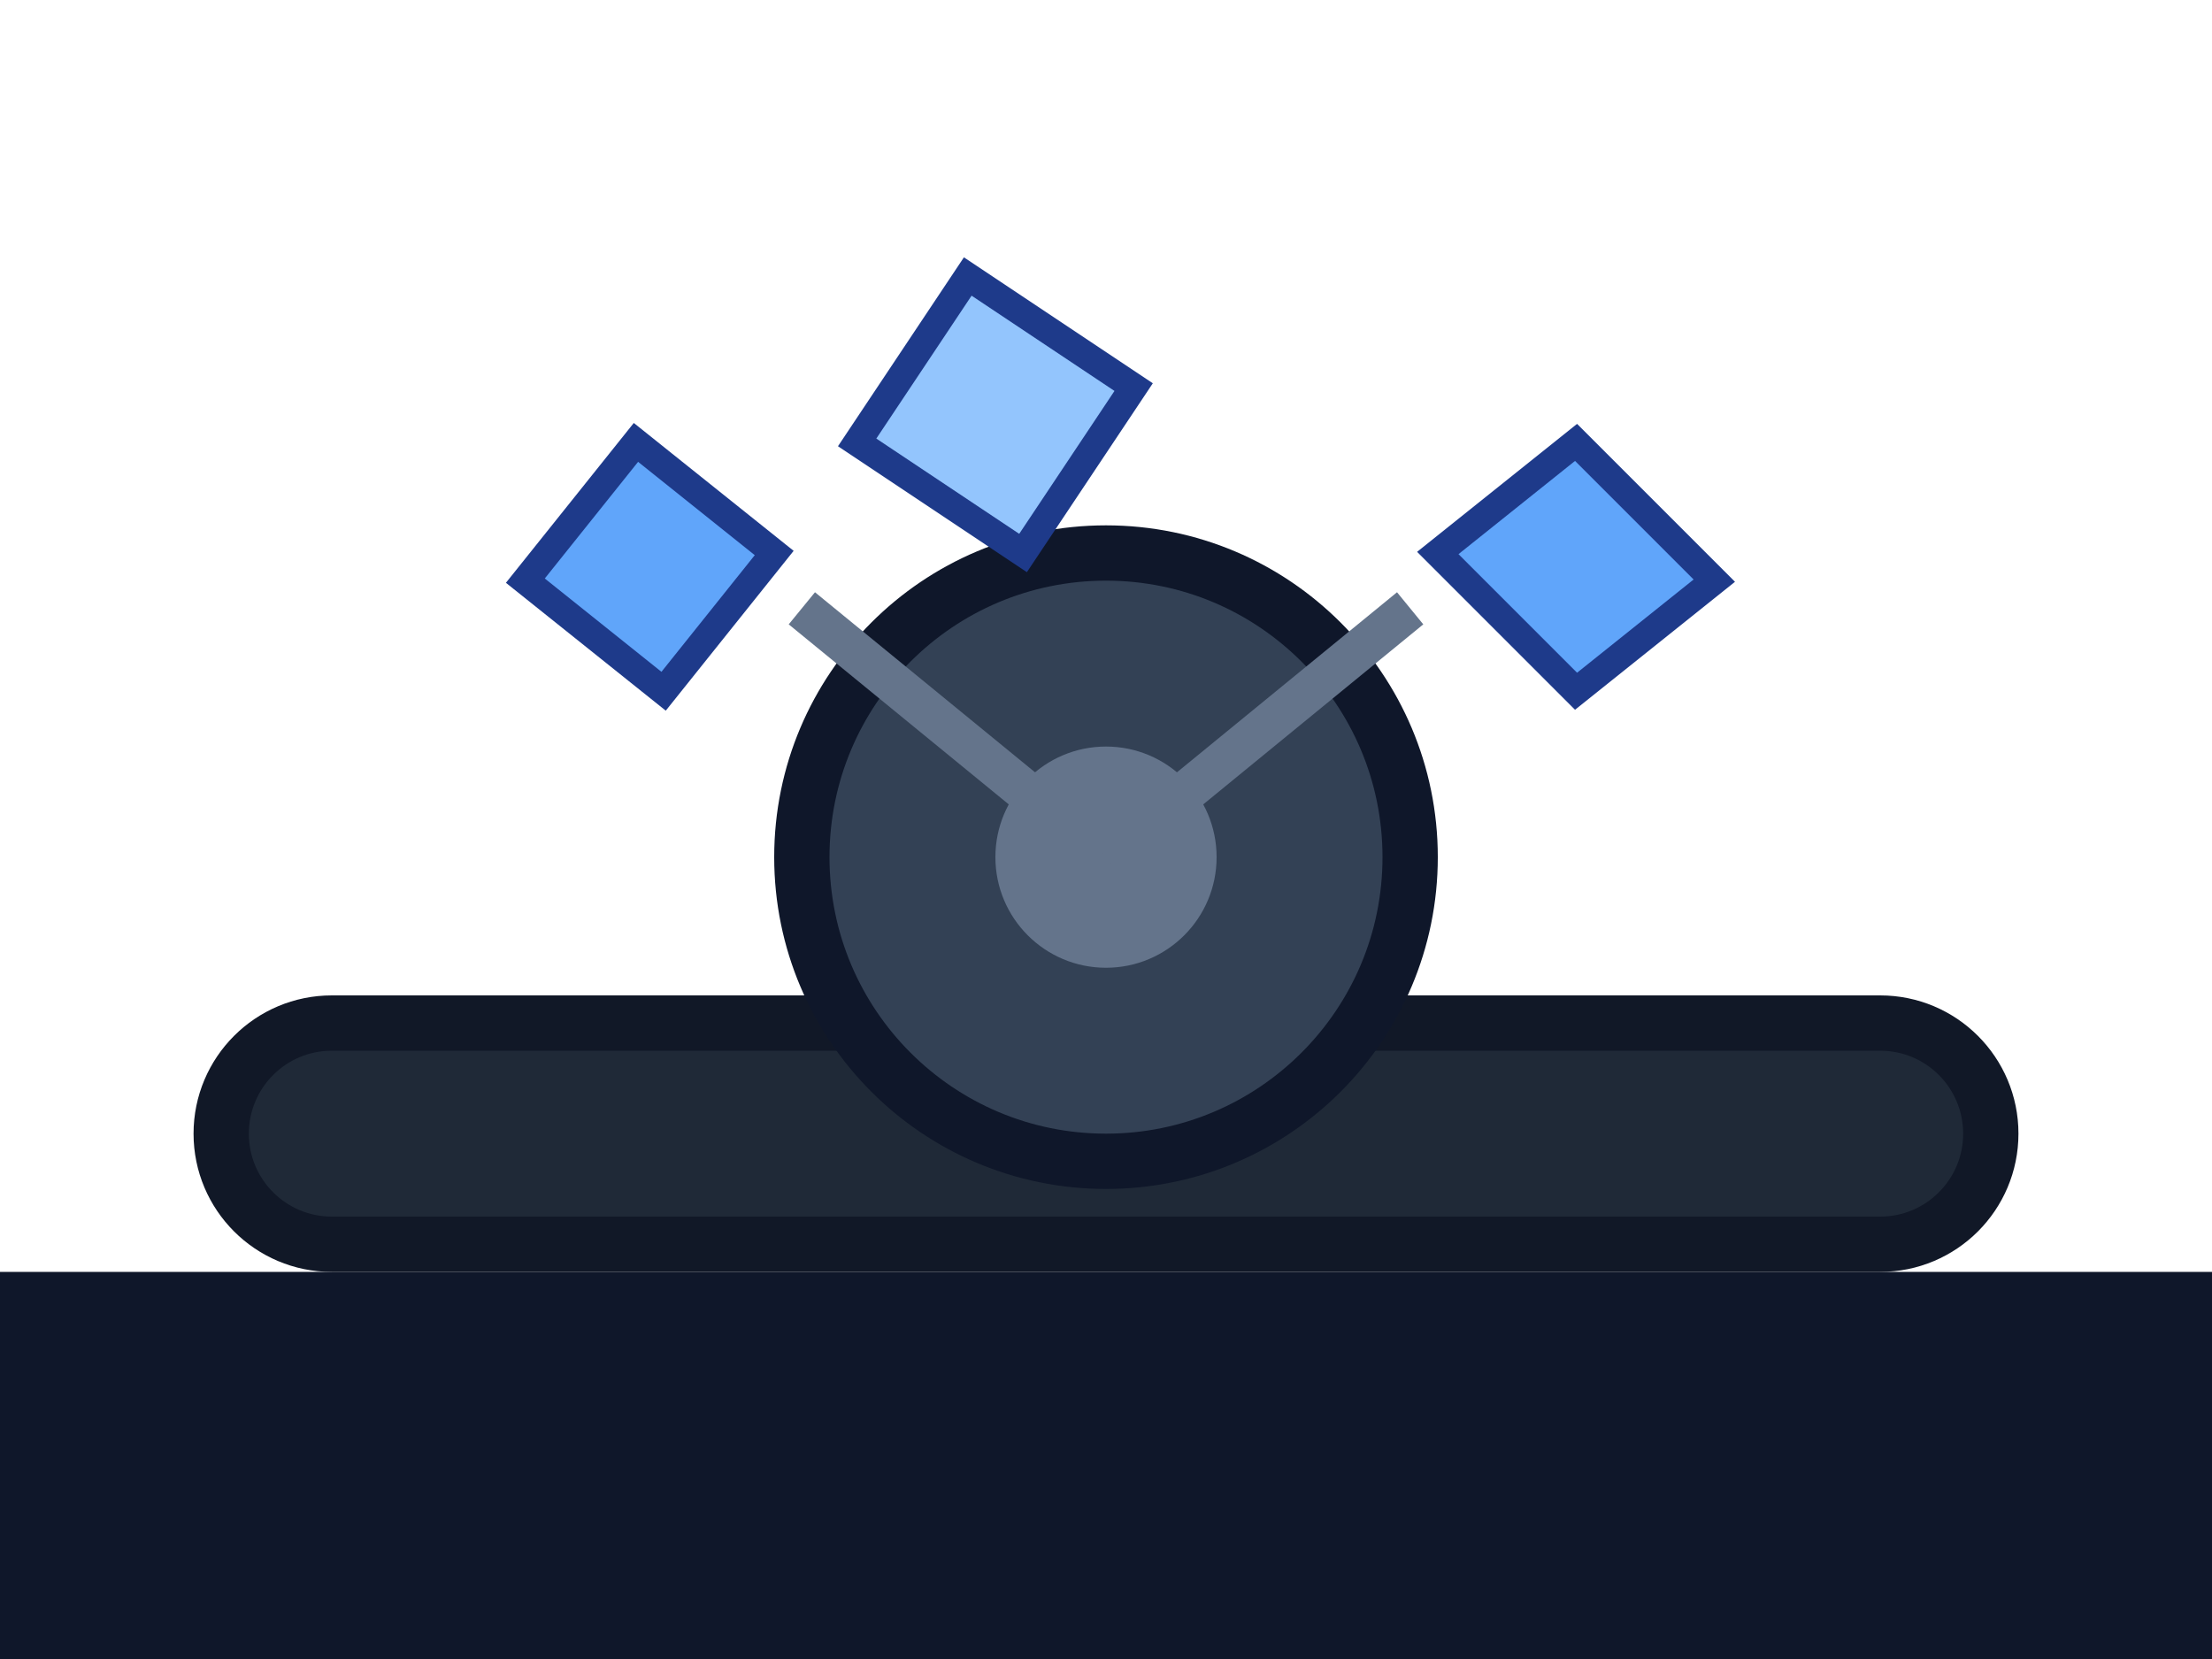
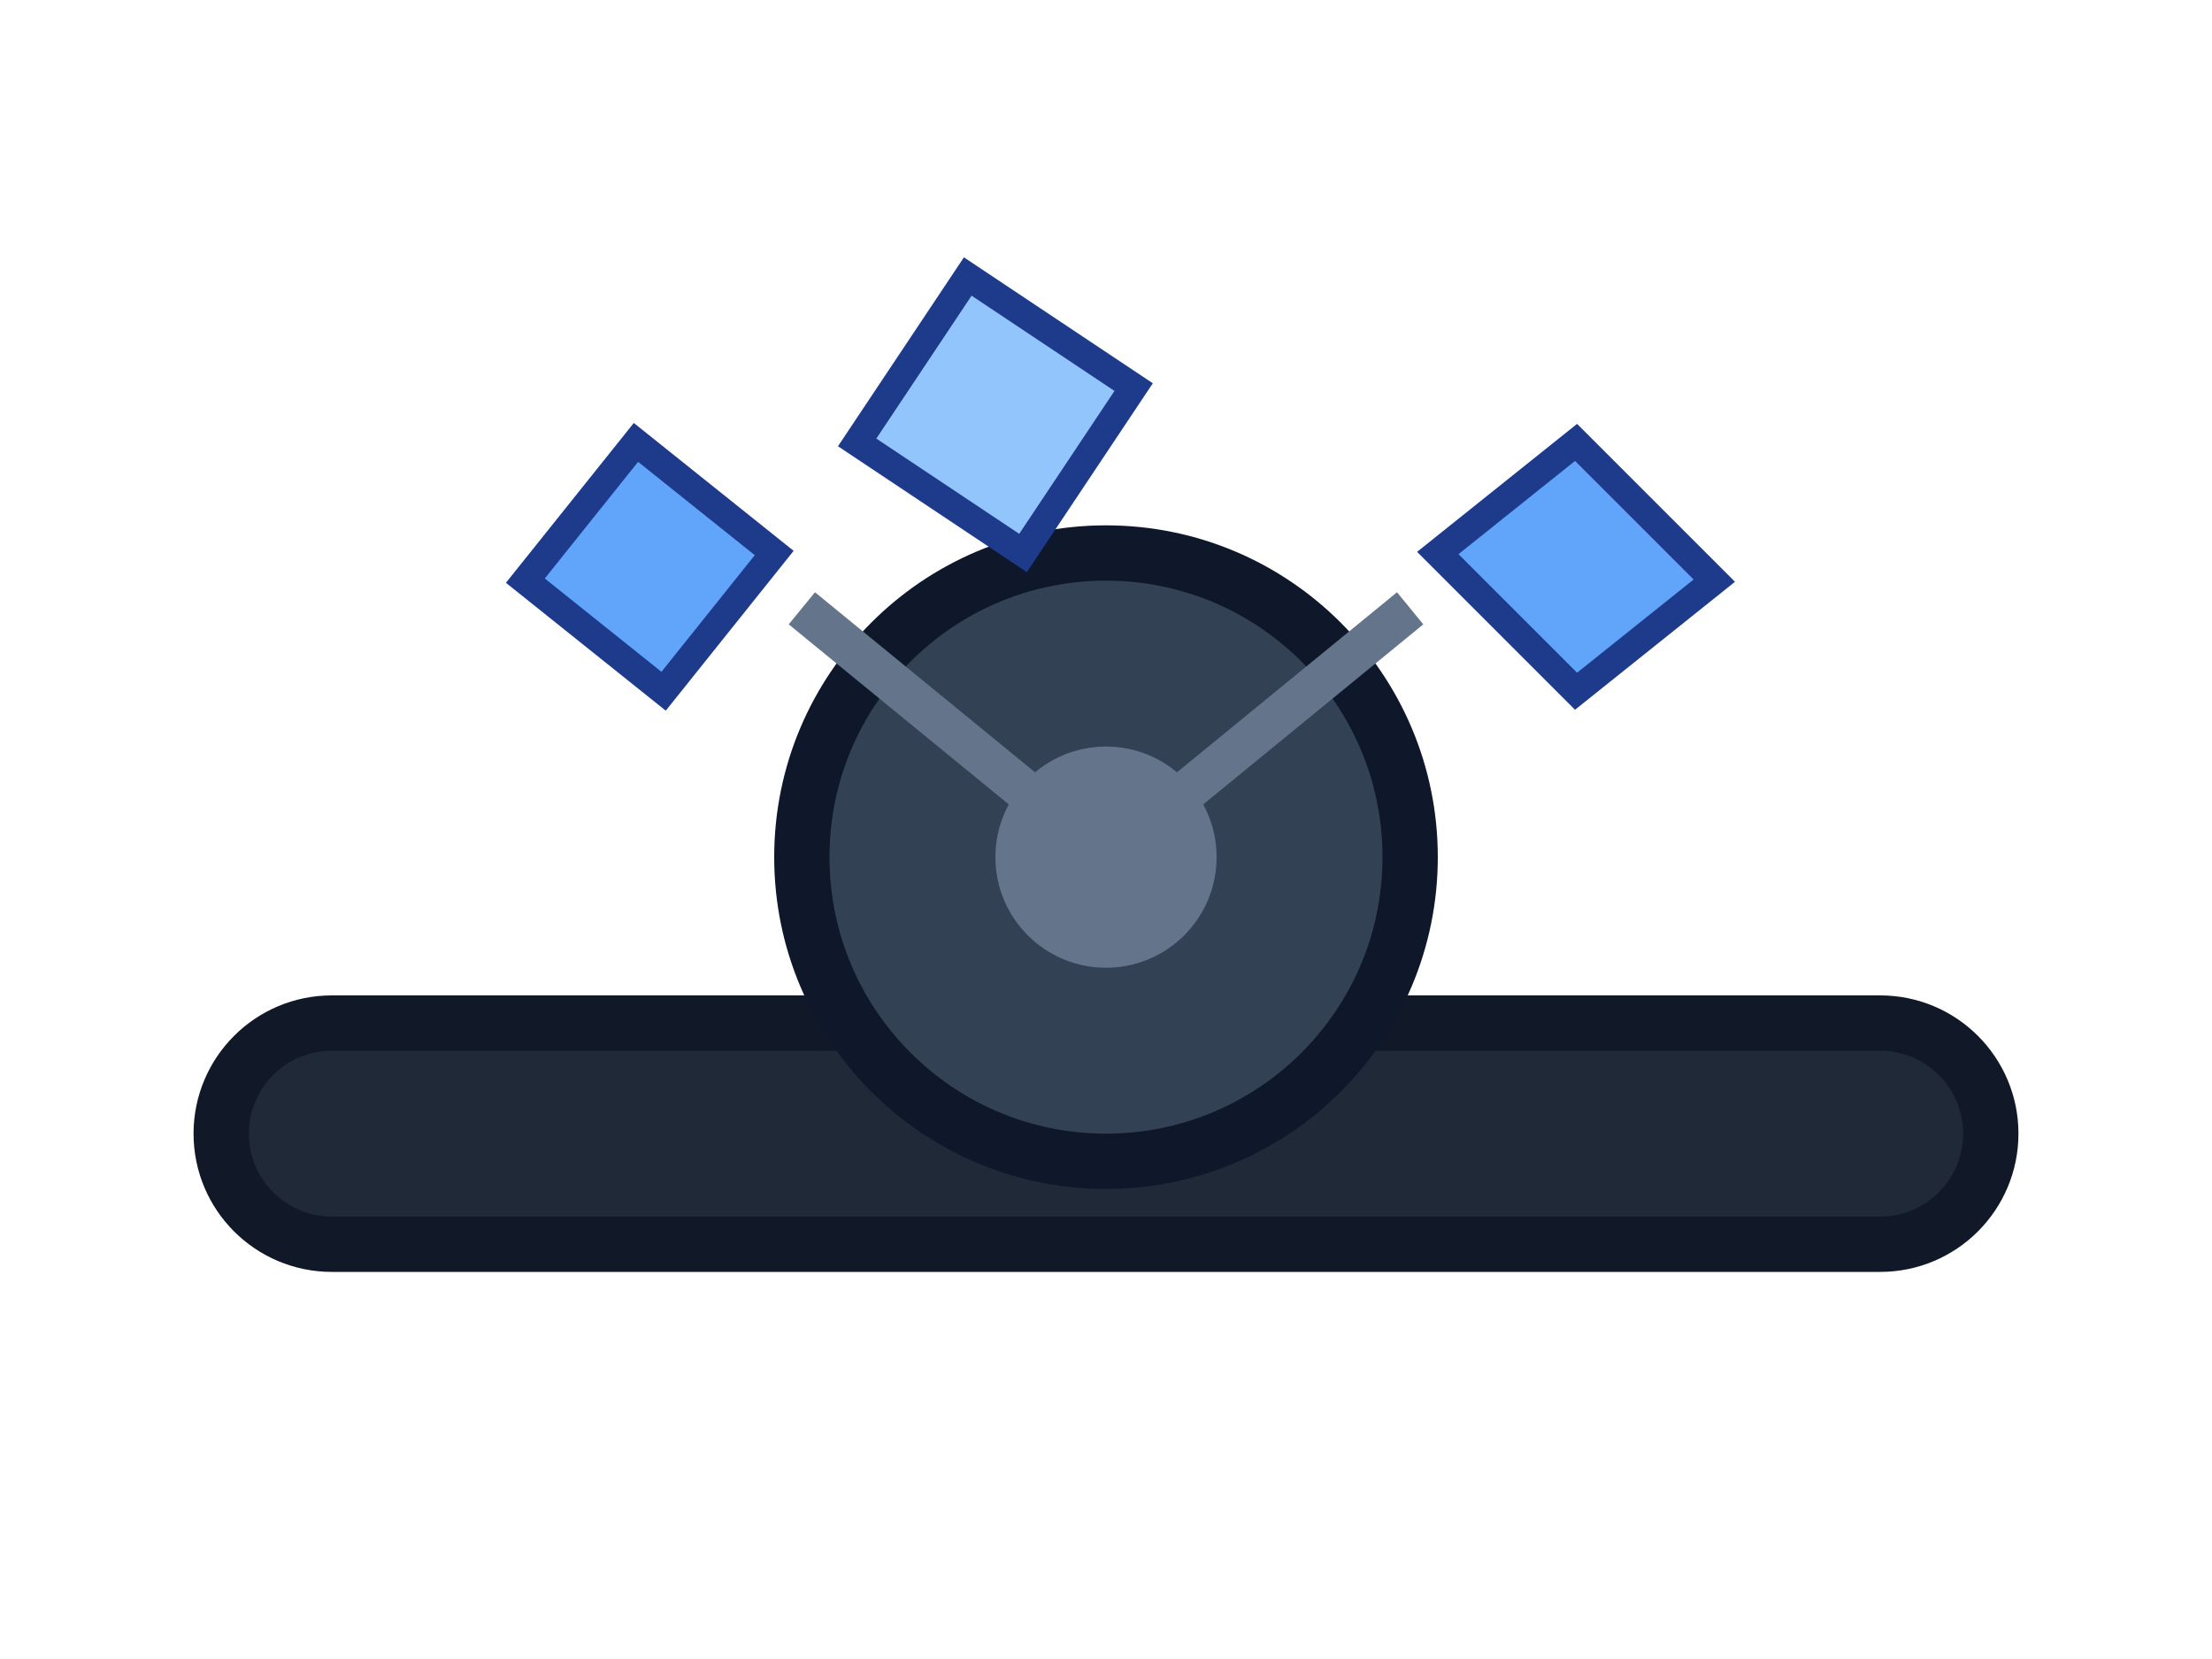
<svg xmlns="http://www.w3.org/2000/svg" width="160" height="120" viewBox="0 0 160 120">
-   <rect x="0" y="92" width="160" height="28" fill="#0f172a" />
  <rect x="16" y="74" width="128" height="16" rx="8" fill="#1f2937" stroke="#111827" stroke-width="4" />
  <circle cx="80" cy="62" r="22" fill="#334155" stroke="#0f172a" stroke-width="4" />
  <circle cx="80" cy="62" r="8" fill="#64748b" />
  <line x1="80" y1="62" x2="58" y2="44" stroke="#64748b" stroke-width="3" />
  <line x1="80" y1="62" x2="102" y2="44" stroke="#64748b" stroke-width="3" />
  <polygon points="46,32 56,40 48,50 38,42" fill="#60a5fa" stroke="#1e3a8a" stroke-width="2" />
  <polygon points="114,32 124,42 114,50 104,40" fill="#60a5fa" stroke="#1e3a8a" stroke-width="2" />
  <polygon points="70,20 82,28 74,40 62,32" fill="#93c5fd" stroke="#1e3a8a" stroke-width="2" />
</svg>
